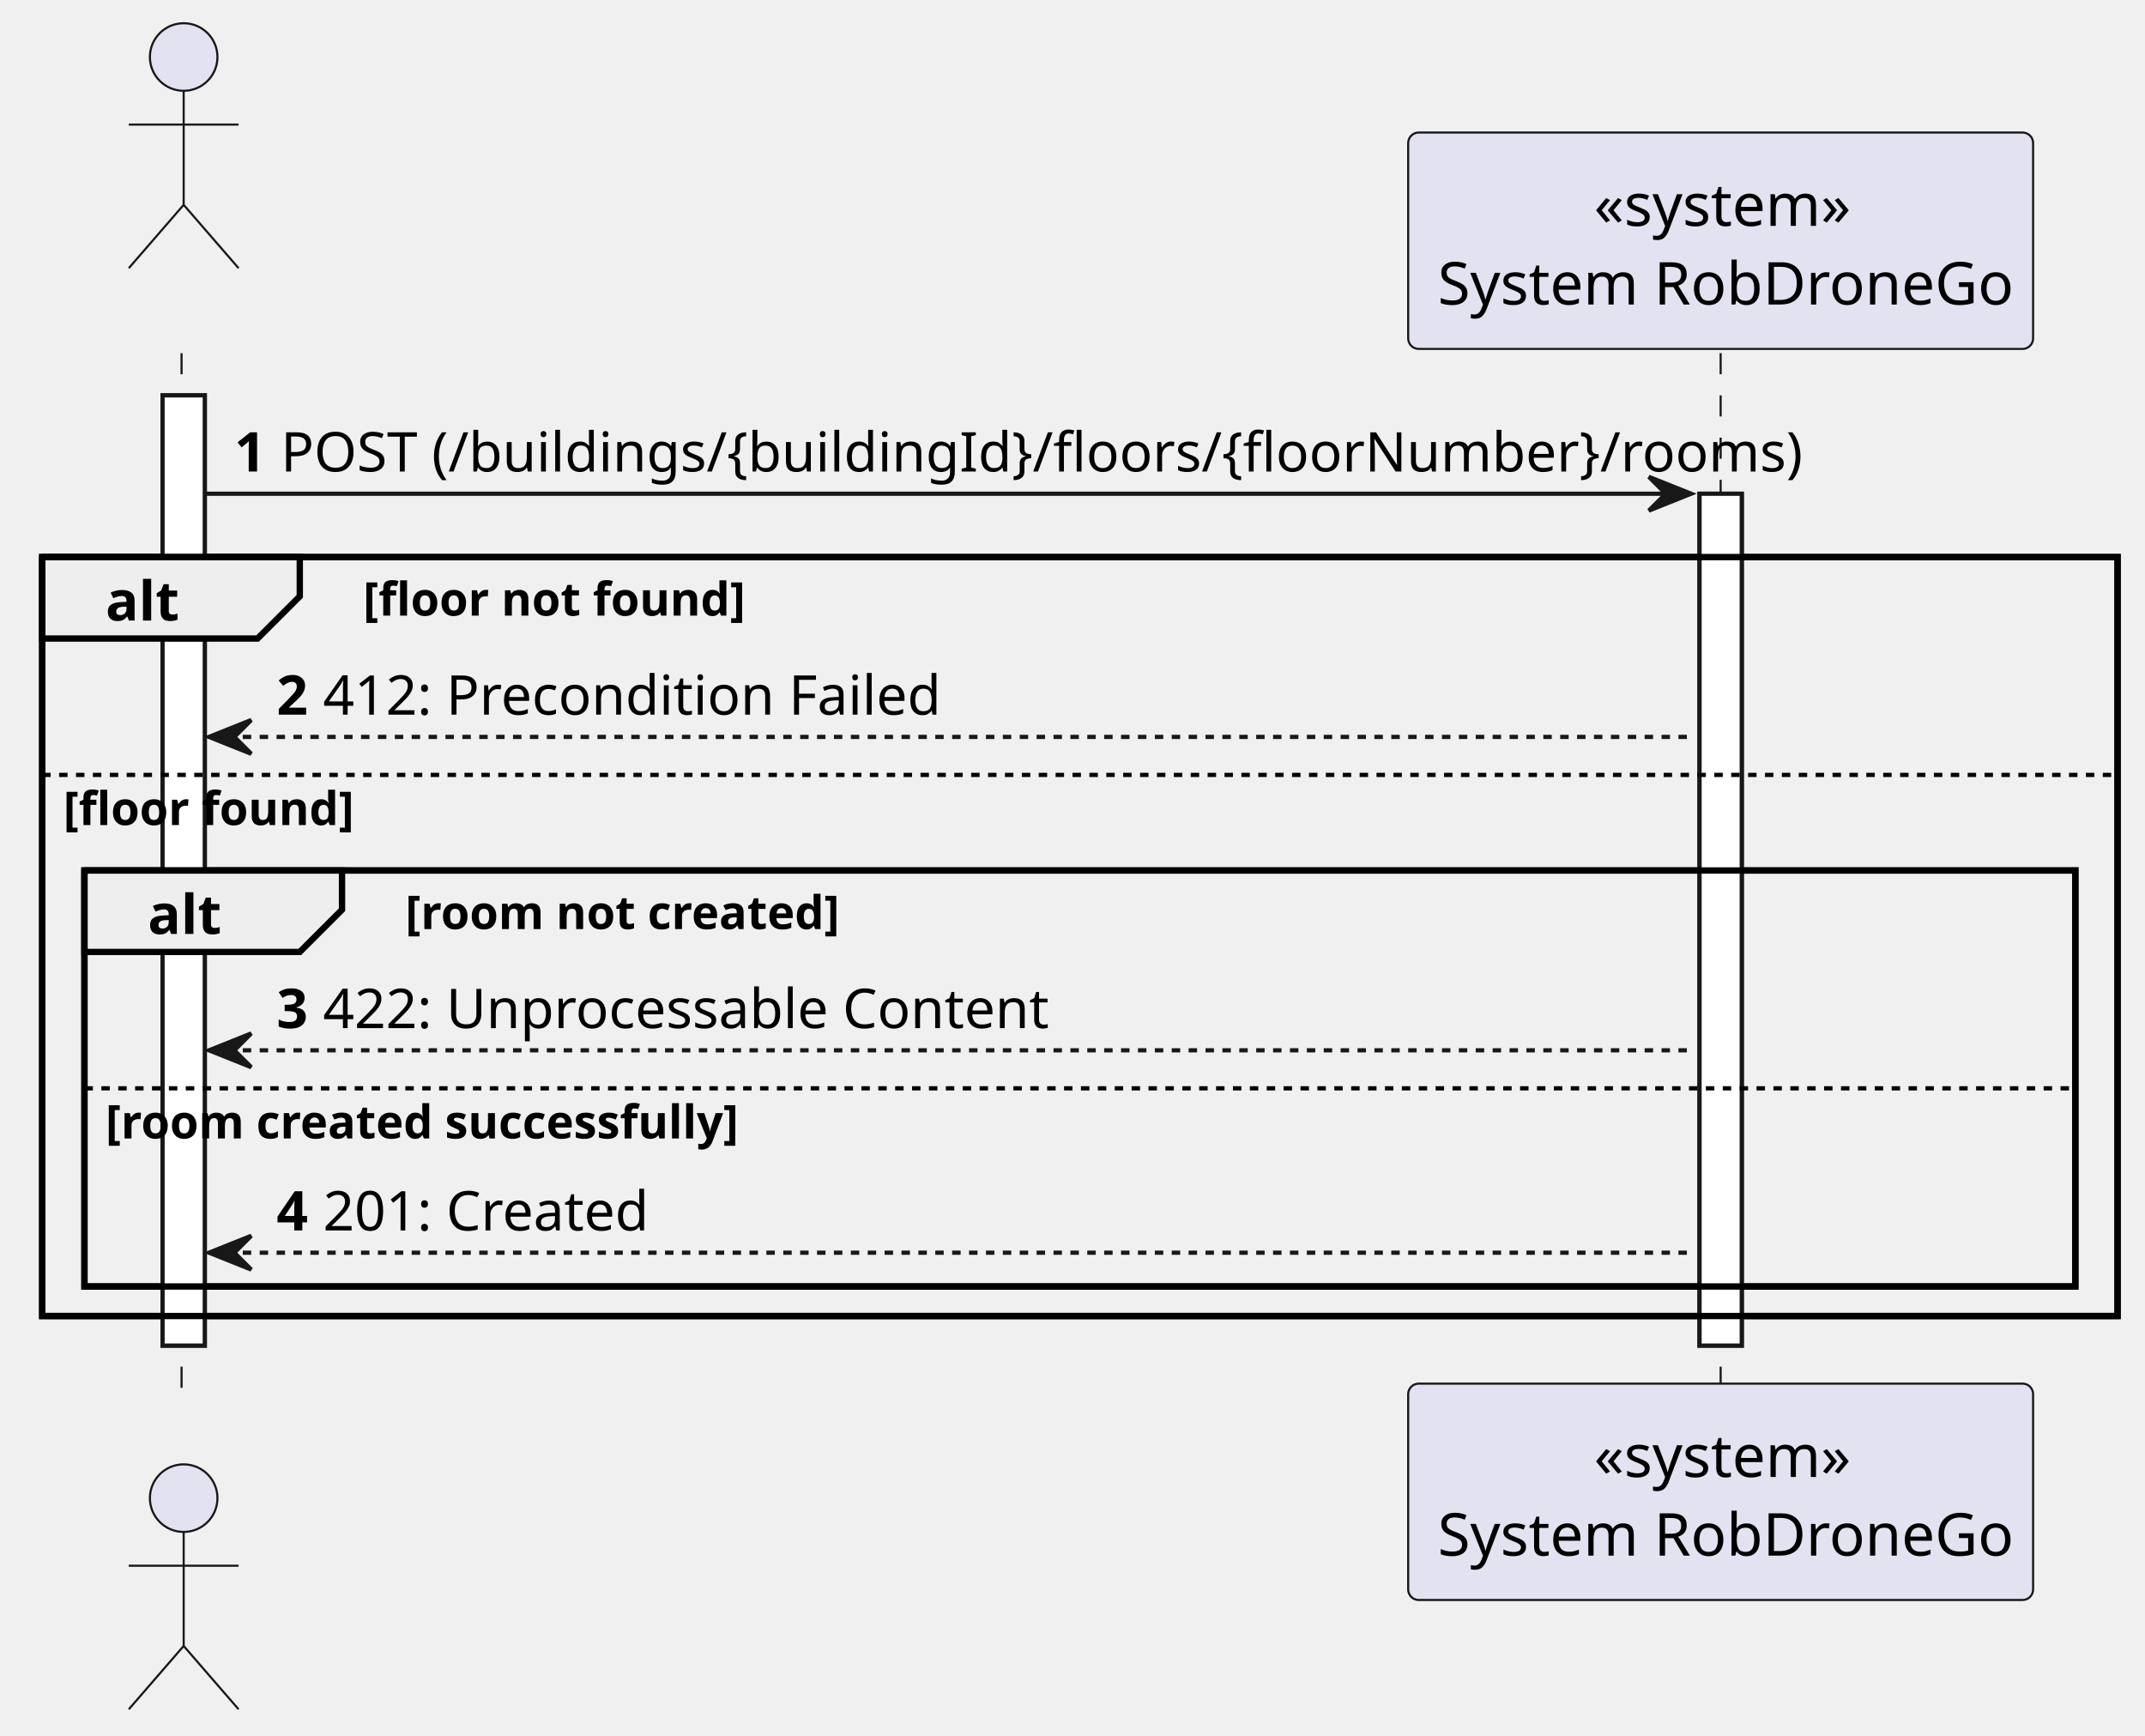
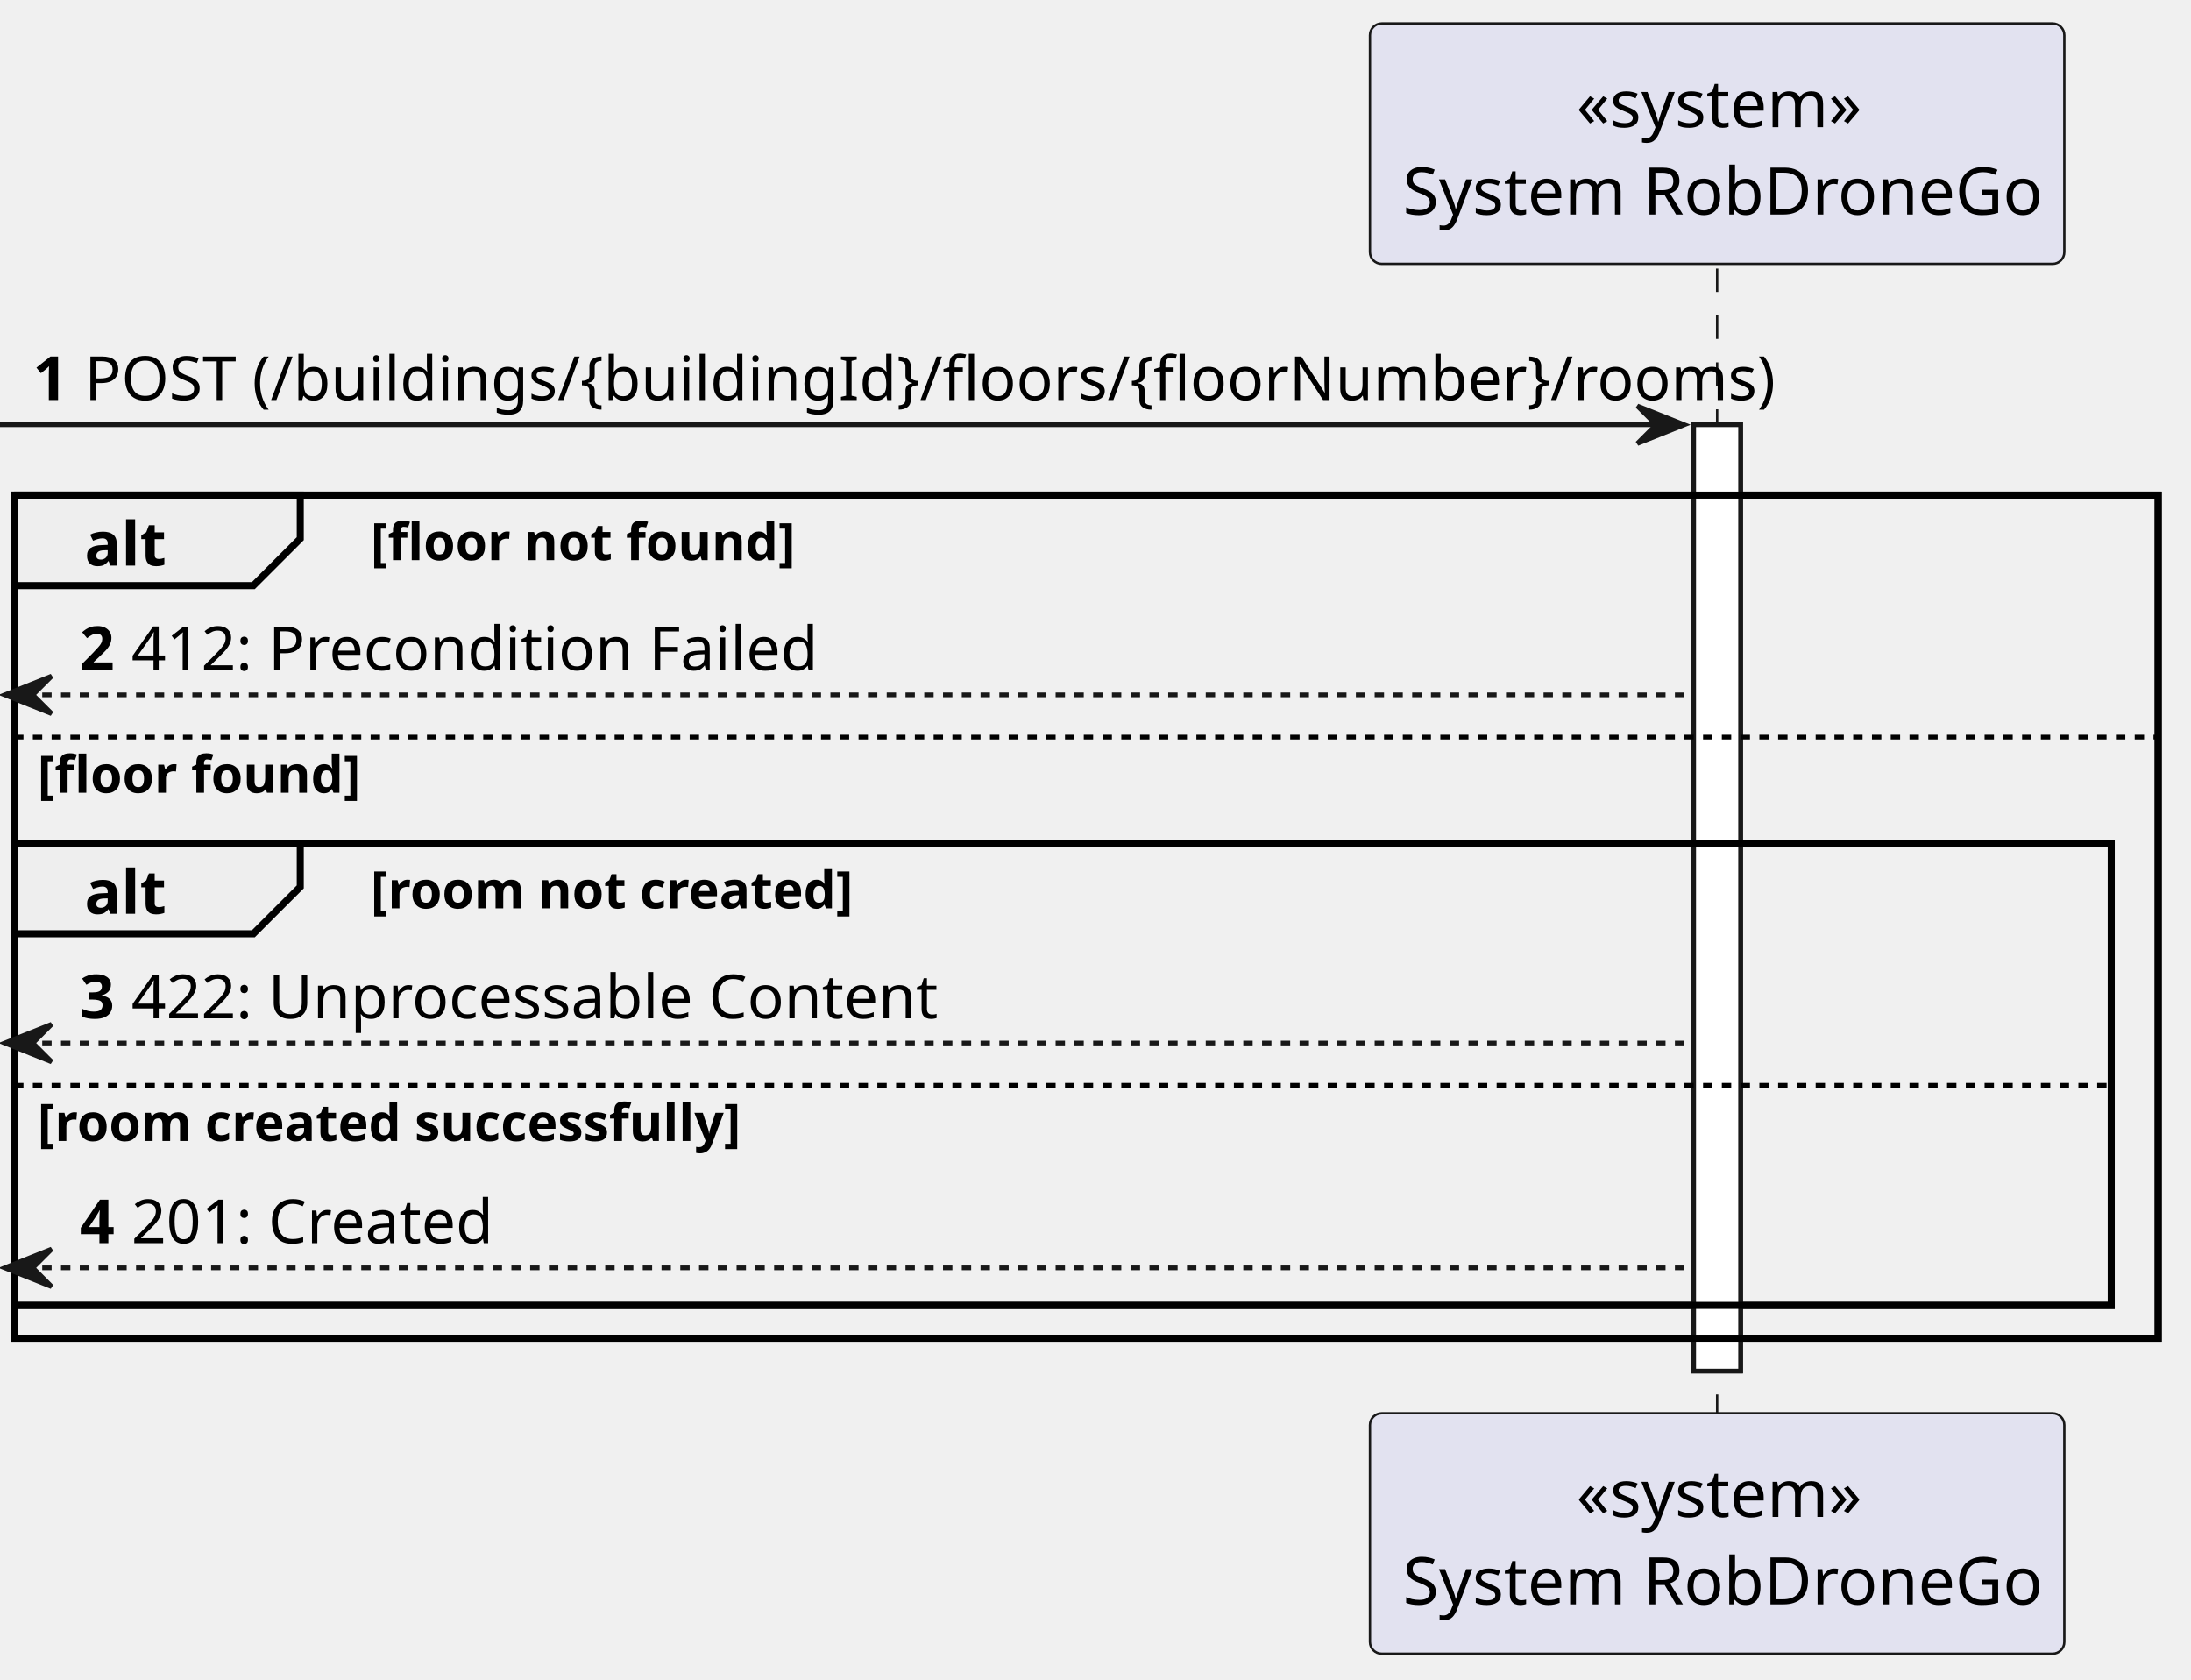
- <svg xmlns="http://www.w3.org/2000/svg" contentStyleType="text/css" height="411px" preserveAspectRatio="none" style="width:508px;height:411px;background:#FFFFFF;" version="1.1" viewBox="0 0 508 411" width="508px" zoomAndPan="magnify">
+ <svg xmlns="http://www.w3.org/2000/svg" contentStyleType="text/css" height="358px" preserveAspectRatio="none" style="width:467px;height:358px;background:#FFFFFF;" version="1.1" viewBox="0 0 467 358" width="467px" zoomAndPan="magnify">
  <defs />
  <g>
-     <rect fill="#FFFFFF" height="225.008" style="stroke:#181818;stroke-width:1.0;" width="10" x="38.5" y="93.621" />
-     <rect fill="#FFFFFF" height="201.717" style="stroke:#181818;stroke-width:1.0;" width="10" x="402.5" y="116.912" />
-     <rect fill="none" height="179.717" style="stroke:#000000;stroke-width:1.5;" width="491.5" x="10" y="131.912" />
-     <rect fill="none" height="98.504" style="stroke:#000000;stroke-width:1.5;" width="471.5" x="20" y="206.125" />
-     <line style="stroke:#181818;stroke-width:0.5;stroke-dasharray:5.0,5.0;" x1="43" x2="43" y1="83.621" y2="328.629" />
-     <line style="stroke:#181818;stroke-width:0.5;stroke-dasharray:5.0,5.0;" x1="407.5" x2="407.5" y1="83.621" y2="328.629" />
-     <text fill="#000000" font-family="sans-serif" font-size="14" lengthAdjust="spacing" textLength="4" x="38.5" y="80.107"> </text>
-     <ellipse cx="43.5" cy="13.5" fill="#E2E2F0" rx="8" ry="8" style="stroke:#181818;stroke-width:0.5;" />
-     <path d="M43.5,21.5 L43.5,48.5 M30.5,29.5 L56.5,29.5 M43.5,48.5 L30.5,63.5 M43.5,48.5 L56.5,63.5 " fill="none" style="stroke:#181818;stroke-width:0.5;" />
-     <text fill="#000000" font-family="sans-serif" font-size="14" lengthAdjust="spacing" textLength="4" x="38.5" y="342.736"> </text>
-     <ellipse cx="43.5" cy="354.75" fill="#E2E2F0" rx="8" ry="8" style="stroke:#181818;stroke-width:0.5;" />
-     <path d="M43.5,362.75 L43.5,389.75 M30.5,370.75 L56.5,370.75 M43.5,389.75 L30.5,404.75 M43.5,389.75 L56.5,404.75 " fill="none" style="stroke:#181818;stroke-width:0.5;" />
-     <rect fill="#E2E2F0" height="51.242" rx="2.5" ry="2.5" style="stroke:#181818;stroke-width:0.5;" width="148" x="333.5" y="31.379" />
-     <text fill="#000000" font-family="sans-serif" font-size="14" lengthAdjust="spacing" textLength="60" x="377.5" y="53.486">«system»</text>
-     <text fill="#000000" font-family="sans-serif" font-size="14" lengthAdjust="spacing" textLength="134" x="340.5" y="72.107">System RobDroneGo</text>
-     <rect fill="#E2E2F0" height="51.242" rx="2.5" ry="2.5" style="stroke:#181818;stroke-width:0.5;" width="148" x="333.5" y="327.629" />
-     <text fill="#000000" font-family="sans-serif" font-size="14" lengthAdjust="spacing" textLength="60" x="377.5" y="349.736">«system»</text>
-     <text fill="#000000" font-family="sans-serif" font-size="14" lengthAdjust="spacing" textLength="134" x="340.5" y="368.357">System RobDroneGo</text>
-     <rect fill="#FFFFFF" height="225.008" style="stroke:#181818;stroke-width:1.0;" width="10" x="38.5" y="93.621" />
-     <rect fill="#FFFFFF" height="201.717" style="stroke:#181818;stroke-width:1.0;" width="10" x="402.5" y="116.912" />
-     <polygon fill="#181818" points="390.5,112.912,400.5,116.912,390.5,120.912,394.5,116.912" style="stroke:#181818;stroke-width:1.0;" />
-     <line style="stroke:#181818;stroke-width:1.0;" x1="48.5" x2="396.5" y1="116.912" y2="116.912" />
-     <text fill="#000000" font-family="sans-serif" font-size="13" font-weight="bold" lengthAdjust="spacing" textLength="7" x="55.5" y="111.649">1</text>
-     <text fill="#000000" font-family="sans-serif" font-size="13" lengthAdjust="spacing" textLength="324" x="66.5" y="111.649">POST (/buildings/{buildingId}/floors/{floorNumber}/rooms)</text>
-     <path d="M10,131.912 L71,131.912 L71,141.203 L61,151.203 L10,151.203 L10,131.912 " fill="#EEEEEE" style="stroke:#000000;stroke-width:1.5;" />
-     <rect fill="none" height="179.717" style="stroke:#000000;stroke-width:1.5;" width="491.5" x="10" y="131.912" />
-     <text fill="#000000" font-family="sans-serif" font-size="13" font-weight="bold" lengthAdjust="spacing" textLength="16" x="25" y="146.94">alt</text>
-     <text fill="#000000" font-family="sans-serif" font-size="11" font-weight="bold" lengthAdjust="spacing" textLength="90" x="86" y="145.782">[floor not found]</text>
-     <polygon fill="#181818" points="59.5,170.494,49.5,174.494,59.5,178.494,55.5,174.494" style="stroke:#181818;stroke-width:1.0;" />
-     <line style="stroke:#181818;stroke-width:1.0;stroke-dasharray:2.0,2.0;" x1="53.5" x2="401.5" y1="174.494" y2="174.494" />
-     <text fill="#000000" font-family="sans-serif" font-size="13" font-weight="bold" lengthAdjust="spacing" textLength="7" x="65.5" y="169.231">2</text>
-     <text fill="#000000" font-family="sans-serif" font-size="13" lengthAdjust="spacing" textLength="140" x="76.5" y="169.231">412: Precondition Failed</text>
-     <line style="stroke:#000000;stroke-width:1.0;stroke-dasharray:2.0,2.0;" x1="10" x2="501.5" y1="183.494" y2="183.494" />
-     <text fill="#000000" font-family="sans-serif" font-size="11" font-weight="bold" lengthAdjust="spacing" textLength="69" x="15" y="195.364">[floor found]</text>
-     <path d="M20,206.125 L81,206.125 L81,215.416 L71,225.416 L20,225.416 L20,206.125 " fill="#EEEEEE" style="stroke:#000000;stroke-width:1.5;" />
-     <rect fill="none" height="98.504" style="stroke:#000000;stroke-width:1.5;" width="471.5" x="20" y="206.125" />
-     <text fill="#000000" font-family="sans-serif" font-size="13" font-weight="bold" lengthAdjust="spacing" textLength="16" x="35" y="221.153">alt</text>
-     <text fill="#000000" font-family="sans-serif" font-size="11" font-weight="bold" lengthAdjust="spacing" textLength="104" x="96" y="219.995">[room not created]</text>
-     <polygon fill="#181818" points="59.5,244.707,49.5,248.707,59.5,252.707,55.5,248.707" style="stroke:#181818;stroke-width:1.0;" />
-     <line style="stroke:#181818;stroke-width:1.0;stroke-dasharray:2.0,2.0;" x1="53.5" x2="401.5" y1="248.707" y2="248.707" />
-     <text fill="#000000" font-family="sans-serif" font-size="13" font-weight="bold" lengthAdjust="spacing" textLength="7" x="65.5" y="243.444">3</text>
-     <text fill="#000000" font-family="sans-serif" font-size="13" lengthAdjust="spacing" textLength="164" x="76.5" y="243.444">422: Unprocessable Content</text>
-     <line style="stroke:#000000;stroke-width:1.0;stroke-dasharray:2.0,2.0;" x1="20" x2="491.5" y1="257.707" y2="257.707" />
-     <text fill="#000000" font-family="sans-serif" font-size="11" font-weight="bold" lengthAdjust="spacing" textLength="156" x="25" y="269.577">[room created successfully]</text>
-     <polygon fill="#181818" points="59.5,292.629,49.5,296.629,59.5,300.629,55.5,296.629" style="stroke:#181818;stroke-width:1.0;" />
-     <line style="stroke:#181818;stroke-width:1.0;stroke-dasharray:2.0,2.0;" x1="53.5" x2="401.5" y1="296.629" y2="296.629" />
-     <text fill="#000000" font-family="sans-serif" font-size="13" font-weight="bold" lengthAdjust="spacing" textLength="7" x="65.5" y="291.366">4</text>
-     <text fill="#000000" font-family="sans-serif" font-size="13" lengthAdjust="spacing" textLength="74" x="76.5" y="291.366">201: Created</text>
+     <rect fill="#FFFFFF" height="201.717" style="stroke:#181818;stroke-width:1.0;" width="10" x="361" y="90.533" />
+     <rect fill="none" height="179.717" style="stroke:#000000;stroke-width:1.5;" width="457" x="3" y="105.533" />
+     <rect fill="none" height="98.504" style="stroke:#000000;stroke-width:1.5;" width="447" x="3" y="179.746" />
+     <line style="stroke:#181818;stroke-width:0.5;stroke-dasharray:5.0,5.0;" x1="366" x2="366" y1="57.242" y2="302.25" />
+     <rect fill="#E2E2F0" height="51.242" rx="2.5" ry="2.5" style="stroke:#181818;stroke-width:0.5;" width="148" x="292" y="5" />
+     <text fill="#000000" font-family="sans-serif" font-size="14" lengthAdjust="spacing" textLength="60" x="336" y="27.107">«system»</text>
+     <text fill="#000000" font-family="sans-serif" font-size="14" lengthAdjust="spacing" textLength="134" x="299" y="45.728">System RobDroneGo</text>
+     <rect fill="#E2E2F0" height="51.242" rx="2.5" ry="2.5" style="stroke:#181818;stroke-width:0.5;" width="148" x="292" y="301.25" />
+     <text fill="#000000" font-family="sans-serif" font-size="14" lengthAdjust="spacing" textLength="60" x="336" y="323.357">«system»</text>
+     <text fill="#000000" font-family="sans-serif" font-size="14" lengthAdjust="spacing" textLength="134" x="299" y="341.978">System RobDroneGo</text>
+     <rect fill="#FFFFFF" height="201.717" style="stroke:#181818;stroke-width:1.0;" width="10" x="361" y="90.533" />
+     <polygon fill="#181818" points="349,86.533,359,90.533,349,94.533,353,90.533" style="stroke:#181818;stroke-width:1.0;" />
+     <line style="stroke:#181818;stroke-width:1.0;" x1="0" x2="355" y1="90.533" y2="90.533" />
+     <text fill="#000000" font-family="sans-serif" font-size="13" font-weight="bold" lengthAdjust="spacing" textLength="7" x="7" y="85.27">1</text>
+     <text fill="#000000" font-family="sans-serif" font-size="13" lengthAdjust="spacing" textLength="324" x="18" y="85.27">POST (/buildings/{buildingId}/floors/{floorNumber}/rooms)</text>
+     <path d="M3,105.533 L64,105.533 L64,114.824 L54,124.824 L3,124.824 L3,105.533 " fill="#EEEEEE" style="stroke:#000000;stroke-width:1.5;" />
+     <rect fill="none" height="179.717" style="stroke:#000000;stroke-width:1.5;" width="457" x="3" y="105.533" />
+     <text fill="#000000" font-family="sans-serif" font-size="13" font-weight="bold" lengthAdjust="spacing" textLength="16" x="18" y="120.561">alt</text>
+     <text fill="#000000" font-family="sans-serif" font-size="11" font-weight="bold" lengthAdjust="spacing" textLength="90" x="79" y="119.403">[floor not found]</text>
+     <polygon fill="#181818" points="11,144.115,1,148.115,11,152.115,7,148.115" style="stroke:#181818;stroke-width:1.0;" />
+     <line style="stroke:#181818;stroke-width:1.0;stroke-dasharray:2.0,2.0;" x1="5" x2="360" y1="148.115" y2="148.115" />
+     <text fill="#000000" font-family="sans-serif" font-size="13" font-weight="bold" lengthAdjust="spacing" textLength="7" x="17" y="142.852">2</text>
+     <text fill="#000000" font-family="sans-serif" font-size="13" lengthAdjust="spacing" textLength="140" x="28" y="142.852">412: Precondition Failed</text>
+     <line style="stroke:#000000;stroke-width:1.0;stroke-dasharray:2.0,2.0;" x1="3" x2="460" y1="157.115" y2="157.115" />
+     <text fill="#000000" font-family="sans-serif" font-size="11" font-weight="bold" lengthAdjust="spacing" textLength="69" x="8" y="168.985">[floor found]</text>
+     <path d="M3,179.746 L64,179.746 L64,189.037 L54,199.037 L3,199.037 L3,179.746 " fill="#EEEEEE" style="stroke:#000000;stroke-width:1.5;" />
+     <rect fill="none" height="98.504" style="stroke:#000000;stroke-width:1.5;" width="447" x="3" y="179.746" />
+     <text fill="#000000" font-family="sans-serif" font-size="13" font-weight="bold" lengthAdjust="spacing" textLength="16" x="18" y="194.774">alt</text>
+     <text fill="#000000" font-family="sans-serif" font-size="11" font-weight="bold" lengthAdjust="spacing" textLength="104" x="79" y="193.616">[room not created]</text>
+     <polygon fill="#181818" points="11,218.328,1,222.328,11,226.328,7,222.328" style="stroke:#181818;stroke-width:1.0;" />
+     <line style="stroke:#181818;stroke-width:1.0;stroke-dasharray:2.0,2.0;" x1="5" x2="360" y1="222.328" y2="222.328" />
+     <text fill="#000000" font-family="sans-serif" font-size="13" font-weight="bold" lengthAdjust="spacing" textLength="7" x="17" y="217.065">3</text>
+     <text fill="#000000" font-family="sans-serif" font-size="13" lengthAdjust="spacing" textLength="164" x="28" y="217.065">422: Unprocessable Content</text>
+     <line style="stroke:#000000;stroke-width:1.0;stroke-dasharray:2.0,2.0;" x1="3" x2="450" y1="231.328" y2="231.328" />
+     <text fill="#000000" font-family="sans-serif" font-size="11" font-weight="bold" lengthAdjust="spacing" textLength="156" x="8" y="243.198">[room created successfully]</text>
+     <polygon fill="#181818" points="11,266.25,1,270.25,11,274.25,7,270.25" style="stroke:#181818;stroke-width:1.0;" />
+     <line style="stroke:#181818;stroke-width:1.0;stroke-dasharray:2.0,2.0;" x1="5" x2="360" y1="270.25" y2="270.25" />
+     <text fill="#000000" font-family="sans-serif" font-size="13" font-weight="bold" lengthAdjust="spacing" textLength="7" x="17" y="264.987">4</text>
+     <text fill="#000000" font-family="sans-serif" font-size="13" lengthAdjust="spacing" textLength="74" x="28" y="264.987">201: Created</text>
  </g>
</svg>
